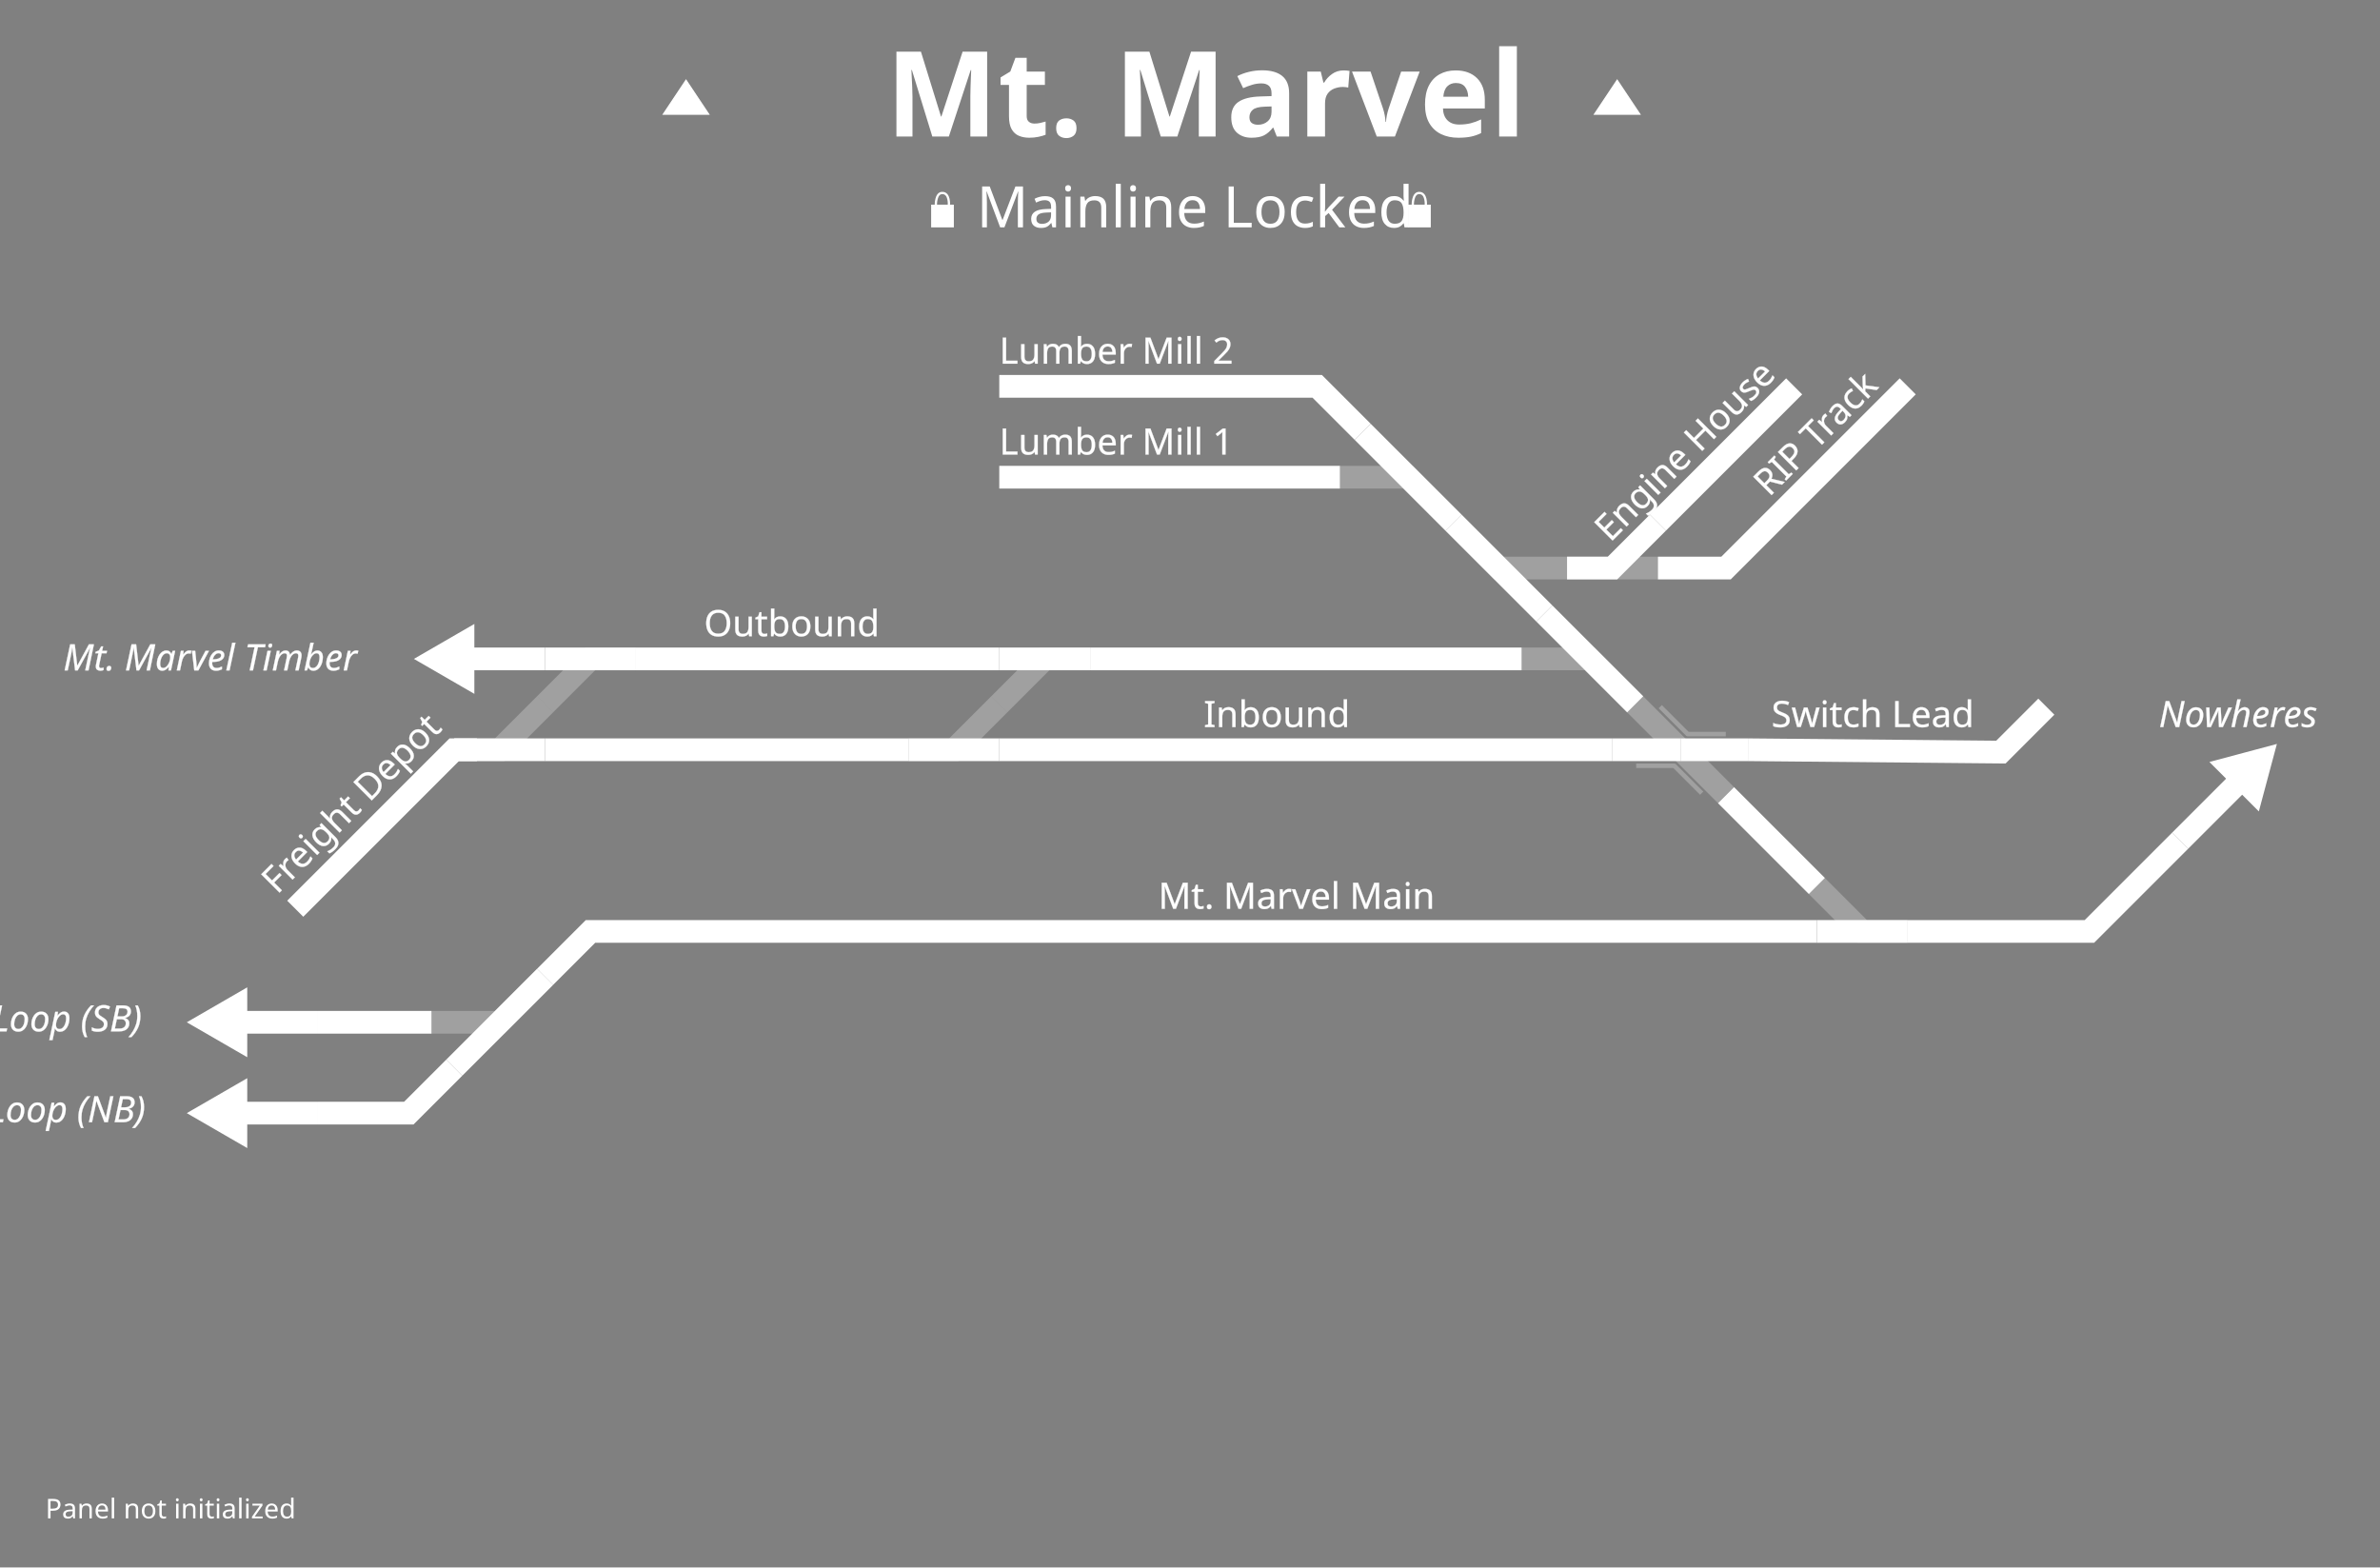
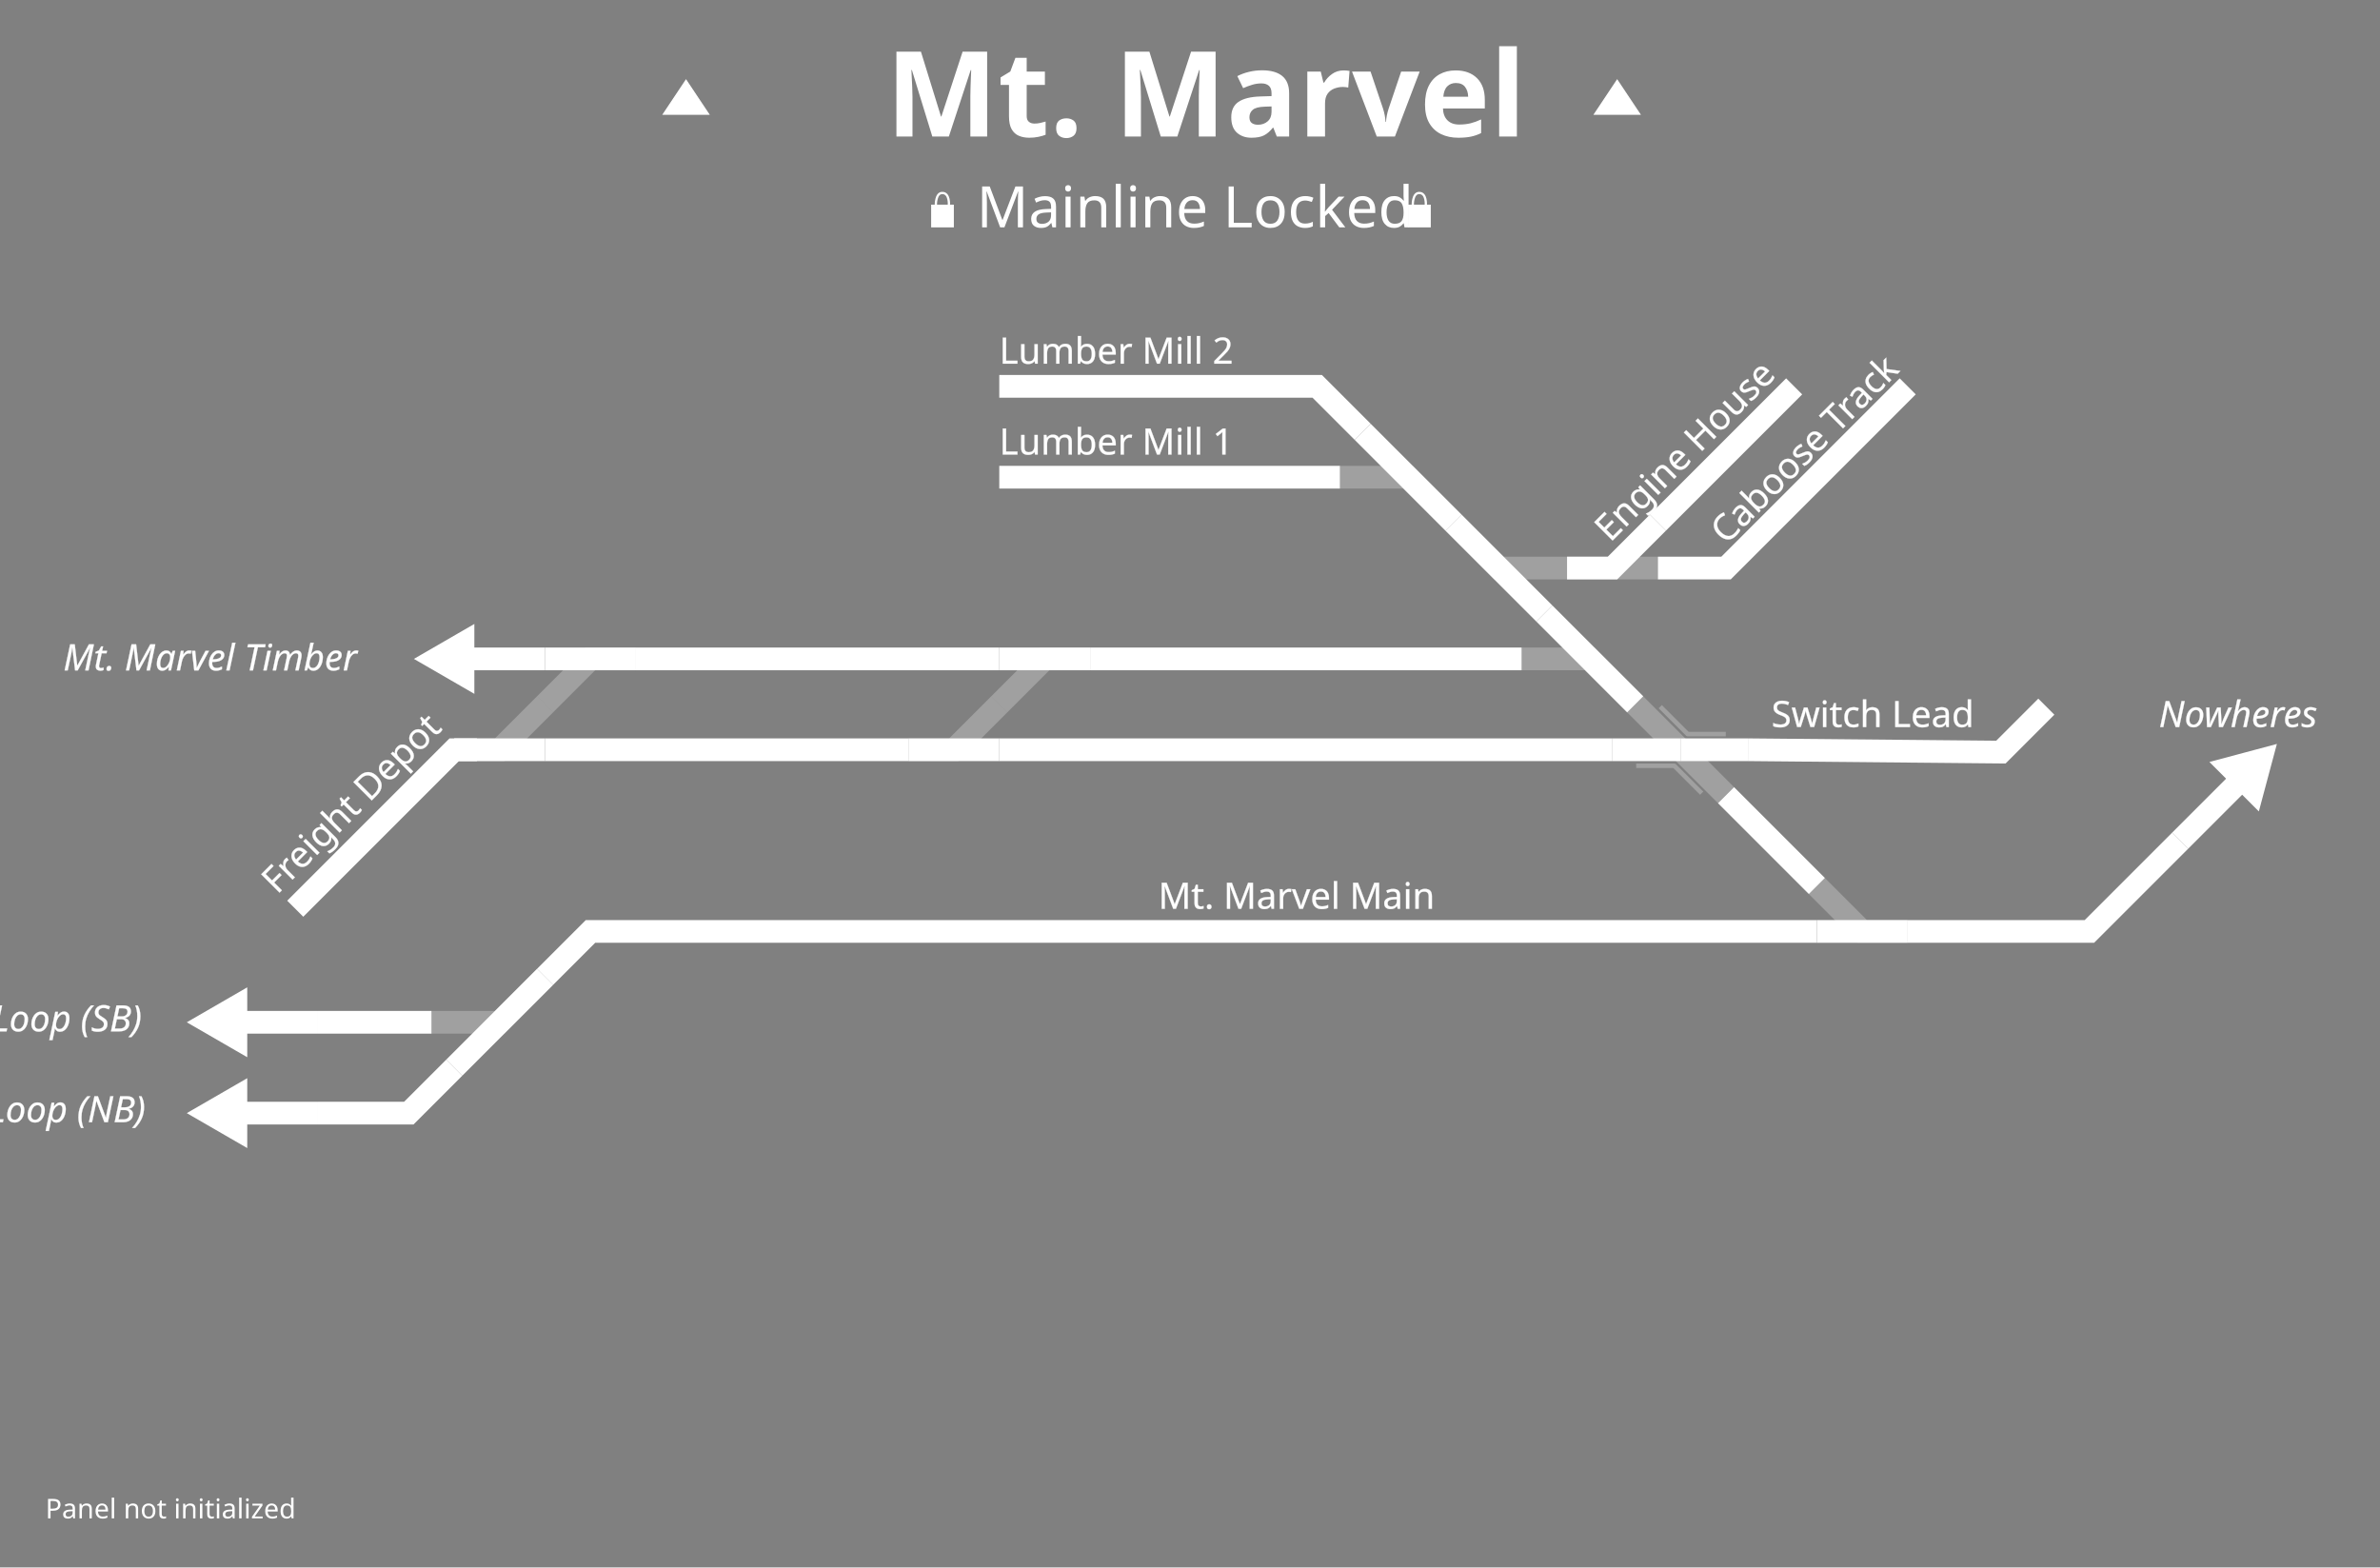
<svg xmlns="http://www.w3.org/2000/svg" xmlns:xlink="http://www.w3.org/1999/xlink" width="1047.958" height="690.115" id="svg2" version="1.1">
  <defs id="defs4">
    <marker orient="auto" refY="0.0" refX="0.0" id="StopS" style="overflow:visible">
      <path id="path4089" d="M 0,5.65 0,-5.65" style="fill:none;stroke:#ffffff;stroke-width:1pt" transform="scale(0.6,0.2)" />
    </marker>
    <linearGradient id="linearGradient5066">
      <stop style="stop-color:#000000;stop-opacity:0.188;" offset="0" id="stop5068" />
      <stop style="stop-color:#000000;stop-opacity:0;" offset="1" id="stop5070" />
    </linearGradient>
    <linearGradient id="linearGradient4692">
      <stop id="stop4694" offset="0" style="stop-color:#ffffff;stop-opacity:0.753;" />
      <stop id="stop4696" offset="1" style="stop-color:#ffffff;stop-opacity:0;" />
    </linearGradient>
    <linearGradient id="linearGradient4186">
      <stop style="stop-color:#808080;stop-opacity:1;" offset="0" id="stop4188" />
      <stop style="stop-color:#000000;stop-opacity:0;" offset="1" id="stop4190" />
    </linearGradient>
    <linearGradient id="linearGradient4137" paint="solid">
      <stop style="stop-color:#00ff00;stop-opacity:1;" offset="0" id="stop4139" />
    </linearGradient>
    <linearGradient xlink:href="#linearGradient4186" id="linearGradient4976" gradientUnits="userSpaceOnUse" x1="39.5" y1="75.114" x2="70.5" y2="75.114" />
    <linearGradient xlink:href="#linearGradient4186" id="linearGradient4978" gradientUnits="userSpaceOnUse" x1="39.5" y1="75.114" x2="70.5" y2="75.114" />
    <radialGradient xlink:href="#linearGradient4692" id="radialGradient5060" gradientUnits="userSpaceOnUse" cx="55" cy="75.114" fx="55" fy="75.114" r="15" />
    <radialGradient xlink:href="#linearGradient5066" id="radialGradient5064" gradientUnits="userSpaceOnUse" cx="55" cy="75.114" fx="55" fy="75.114" r="15" />
    <radialGradient xlink:href="#linearGradient4692" id="radialGradient4247" gradientUnits="userSpaceOnUse" cx="55" cy="75.114" fx="55" fy="75.114" r="15" />
    <radialGradient xlink:href="#linearGradient5066" id="radialGradient4249" gradientUnits="userSpaceOnUse" cx="55" cy="75.114" fx="55" fy="75.114" r="15" />
    <radialGradient xlink:href="#linearGradient5066" id="radialGradient4251" gradientUnits="userSpaceOnUse" cx="55" cy="75.114" fx="55" fy="75.114" r="15" />
    <linearGradient xlink:href="#linearGradient4186" id="linearGradient4253" gradientUnits="userSpaceOnUse" x1="39.5" y1="75.114" x2="70.5" y2="75.114" />
    <linearGradient xlink:href="#linearGradient4186" id="linearGradient4255" gradientUnits="userSpaceOnUse" x1="39.5" y1="75.114" x2="70.5" y2="75.114" />
    <marker orient="auto" refY="0" refX="0.6" id="TriangleAuthNBMarker" style="overflow:visible">
      <path id="TriangleAuthNBMarkerPath" d="m 5.77,0 -8.65,5 0,-10 8.65,5 z" style="fill:#00ff00;fill-rule:evenodd;stroke:#00ff00;stroke-width:1pt;marker-start:none" transform="scale(0.2,0.2)" />
    </marker>
    <marker orient="auto" refY="0" refX="-0.6" id="TriangleAuthSBMarker" style="overflow:visible">
      <path id="TriangleAuthSBMarkerPath" d="m 5.77,0 -8.65,5 0,-10 8.65,5 z" style="fill:#00ff00;fill-rule:evenodd;stroke:#00ff00;stroke-width:1pt;marker-start:none" transform="scale(-0.2,-0.2)" />
    </marker>
    <marker orient="auto" refY="0" refX="0.6" id="TriangleOccupiedNBMarker" style="overflow:visible">
      <path id="TriangleOccupiedNBMarkerPath" d="m 5.77,0 -8.65,5 0,-10 8.65,5 z" style="fill:#ff0000;fill-rule:evenodd;stroke:#ff0000;stroke-width:1pt;marker-start:none" transform="scale(0.2,0.2)" />
    </marker>
    <marker orient="auto" refY="0" refX="-0.6" id="TriangleOccupiedSBMarker" style="overflow:visible">
      <path id="TriangleOccupiedSBMarkerPath" d="m 5.77,0 -8.65,5 0,-10 8.65,5 z" style="fill:#ff0000;fill-rule:evenodd;stroke:#ff0000;stroke-width:1pt;marker-start:none" transform="scale(-0.2,-0.2)" />
    </marker>
    <marker orient="auto" refY="0" refX="0" id="TriangleOutM" style="overflow:visible">
      <path id="path4051" d="m 5.77,0 -8.65,5 0,-10 8.65,5 z" style="fill:#ffffff;fill-rule:evenodd;stroke:#ffffff;stroke-width:1pt;marker-start:none" transform="scale(0.25,0.25)" />
    </marker>
    <marker orient="auto" refY="0" refX="0" id="TriangleInM" style="overflow:visible">
      <path id="path4042" d="m 5.77,0 -8.65,5 0,-10 8.65,5 z" style="fill:#ffffff;fill-rule:evenodd;stroke:#ffffff;stroke-width:1pt;marker-start:none" transform="scale(-0.25,-0.25)" />
    </marker>
    <marker orient="auto" refY="0" refX="0" id="StopM" style="overflow:visible">
      <path id="path4078" d="M 0,5.65 0,-5.65" style="fill:none;stroke:#ffffff;stroke-width:2pt" transform="scale(0.4,0.4)" />
    </marker>
  </defs>
  <g id="backgroundLayer" transform="translate(0,-312.2474)">
    <rect style="fill:#808080;fill-opacity:1;fill-rule:evenodd;stroke:none" id="panelBackground" width="1047.958" height="690.115" x="0" y="312.247" />
  </g>
  <g id="textLayer" transform="translate(0,-3.979759)" style="display:inline">
    <a xlink:href="Kaos_Kalamazoo.svg" id="a3317">
-       <text id="panelTitle" y="64.095" x="390" style="font-size:52.338px;font-style:normal;font-variant:normal;font-weight:bold;font-stretch:normal;text-align:start;line-height:125%;letter-spacing:0px;word-spacing:0px;writing-mode:lr-tb;text-anchor:start;fill:#ffffff;fill-opacity:1;stroke:none;font-family:Trebuchet MS;-inkscape-font-specification:Trebuchet MS Bold" xml:space="preserve">
+       <text id="panelTitle" y="64.095" x="390" style="font-style:normal;font-variant:normal;font-weight:bold;font-stretch:normal;font-size:52.338px;line-height:125%;font-family:'Trebuchet MS';-inkscape-font-specification:'Trebuchet MS Bold';text-align:start;letter-spacing:0px;word-spacing:0px;writing-mode:lr-tb;text-anchor:start;fill:#ffffff;fill-opacity:1;stroke:none" xml:space="preserve">
        <tspan y="64.095" x="390" id="tspan3823">Mt. Marvel</tspan>
      </text>
    </a>
-     <text id="panelStatus" y="672.511" x="20" style="font-size:12px;font-style:normal;font-variant:normal;font-weight:normal;font-stretch:normal;text-align:start;line-height:125%;letter-spacing:0px;word-spacing:0px;writing-mode:lr-tb;text-anchor:start;fill:#ffffff;fill-opacity:1;stroke:none;font-family:Trebuchet MS;-inkscape-font-specification:Trebuchet MS" xml:space="preserve">
+     <text id="panelStatus" y="672.511" x="20" style="font-style:normal;font-variant:normal;font-weight:normal;font-stretch:normal;font-size:12px;line-height:125%;font-family:'Trebuchet MS';-inkscape-font-specification:'Trebuchet MS';text-align:start;letter-spacing:0px;word-spacing:0px;writing-mode:lr-tb;text-anchor:start;fill:#ffffff;fill-opacity:1;stroke:none" xml:space="preserve">
      <tspan y="672.511" x="20" id="tspanPanelStatus">Panel not initialized</tspan>
    </text>
    <path style="fill:#ffffff;fill-opacity:1;stroke:#ffffff;stroke-width:0.5px;stroke-linecap:butt;stroke-linejoin:miter;stroke-opacity:1" d="m 302.068,39.274 -10,15 20,0 z" id="leftLevelTriangle" />
    <use x="0" y="0" xlink:href="#leftLevelTriangle" id="rightLevelTriangle" transform="translate(410,9.8281146e-8)" width="1047.958" height="690.115" />
    <g id="mainlineLockedGroup" transform="translate(30,5.019e-4)">
-       <text xml:space="preserve" style="font-size:25.23px;font-style:normal;font-variant:normal;font-weight:normal;font-stretch:normal;text-align:start;line-height:125%;letter-spacing:0px;word-spacing:0px;writing-mode:lr-tb;text-anchor:start;fill:#ffffff;fill-opacity:1;stroke:none;font-family:Trebuchet MS;-inkscape-font-specification:Trebuchet MS" x="400" y="104.094" id="mainlineLockedText">
+       <text xml:space="preserve" style="font-style:normal;font-variant:normal;font-weight:normal;font-stretch:normal;font-size:25.23px;line-height:125%;font-family:'Trebuchet MS';-inkscape-font-specification:'Trebuchet MS';text-align:start;letter-spacing:0px;word-spacing:0px;writing-mode:lr-tb;text-anchor:start;fill:#ffffff;fill-opacity:1;stroke:none" x="400" y="104.094" id="mainlineLockedText">
        <tspan y="104.094" x="400" id="tspan3321">Mainline Locked</tspan>
      </text>
      <g id="leftLock">
        <rect id="lockBody" width="10" height="10" x="380" y="94.094" style="fill:#ffffff;fill-opacity:1;stroke:none" />
        <path style="fill:none;stroke:#ffffff;stroke-width:1px;stroke-linecap:butt;stroke-linejoin:miter;stroke-opacity:1" d="m 382.068,94.274 c 0,0 -0.12,-5.383 2.818,-5.323 3.358,-0.06 2.924,5.323 2.924,5.323" id="path4159" />
      </g>
      <use height="690.115" width="1047.958" transform="translate(210,1.3237304e-6)" id="rightLock" xlink:href="#leftLock" y="0" x="0" />
    </g>
  </g>
  <g id="industrialTrackLayer" transform="translate(0,-3.979759)" style="display:inline">
    <path style="fill:none;stroke:#ffffff;stroke-width:10;stroke-linecap:butt;stroke-linejoin:miter;stroke-miterlimit:4;stroke-opacity:1;stroke-dasharray:none;marker-start:url(#TriangleInM);display:inline" d="m 200,294.094 40,0" id="path3290" />
    <g style="display:inline" id="g3199" transform="matrix(1,0,0,-1,-280,828.189)">
      <path style="opacity:0.25;fill:none;stroke:#ffffff;stroke-width:10;stroke-linecap:butt;stroke-linejoin:miter;stroke-miterlimit:4;stroke-opacity:1;stroke-dasharray:none" d="m 520,514.095 20,20 20,0" id="TO442A.N" />
      <path id="TO442A.R" d="m 520,534.095 40,0" style="fill:none;stroke:#ffffff;stroke-width:10;stroke-linecap:butt;stroke-linejoin:miter;stroke-miterlimit:4;stroke-opacity:1;stroke-dasharray:none" />
    </g>
    <g style="display:inline" id="g4691" transform="matrix(-1,0,0,-1,970,868.189)">
      <g transform="matrix(-1,0,0,-1,540,1108.189)" id="g4675">
        <path style="opacity:0.25;fill:none;stroke:#ffffff;stroke-width:10;stroke-linecap:butt;stroke-linejoin:miter;stroke-miterlimit:4;stroke-opacity:1;stroke-dasharray:none;display:inline" d="m 290,554.095 20,20" id="TO449.N" />
        <path id="TO449.R" d="m 280,574.095 30,0" style="fill:none;stroke:#ffffff;stroke-width:10;stroke-linecap:butt;stroke-linejoin:miter;stroke-miterlimit:4;stroke-opacity:1;stroke-dasharray:none;display:inline" />
      </g>
      <g id="g4679" transform="translate(-80,-40)">
        <path style="opacity:0.25;fill:none;stroke:#ffffff;stroke-width:10;stroke-linecap:butt;stroke-linejoin:miter;stroke-miterlimit:4;stroke-opacity:1;stroke-dasharray:none;display:inline" d="m 290,554.095 20,20" id="TO425B.N" />
        <path id="TO425B.R" d="m 280,574.095 30,0" style="fill:none;stroke:#ffffff;stroke-width:10;stroke-linecap:butt;stroke-linejoin:miter;stroke-miterlimit:4;stroke-opacity:1;stroke-dasharray:none;display:inline" />
      </g>
      <path style="opacity:0.25;fill:none;stroke:#ffffff;stroke-width:2;stroke-linecap:butt;stroke-linejoin:round;stroke-miterlimit:4;stroke-opacity:1;stroke-dasharray:none;display:inline" d="m 238.964,553.058 -12.073,-12.073 -16.776,0" id="path4685" />
      <path id="path4689" d="m 220.709,514.961 12.073,12.073 16.776,0" style="opacity:0.25;fill:none;stroke:#ffffff;stroke-width:2;stroke-linecap:butt;stroke-linejoin:round;stroke-miterlimit:4;stroke-opacity:1;stroke-dasharray:none;display:inline" />
    </g>
    <g style="display:inline" id="g131" transform="matrix(-1,0,0,1,760,-200)">
      <path style="opacity:0.25;fill:none;stroke:#ffffff;stroke-width:10;stroke-linecap:butt;stroke-linejoin:miter;stroke-miterlimit:4;stroke-opacity:1;stroke-dasharray:none" d="m 520,514.095 20,20 20,0" id="TO442B.N" />
      <path id="TO442B.R" d="m 520,534.095 40,0" style="fill:none;stroke:#ffffff;stroke-width:10;stroke-linecap:butt;stroke-linejoin:miter;stroke-miterlimit:4;stroke-opacity:1;stroke-dasharray:none" />
    </g>
    <path id="track6Path" d="m 840,174.095 -80,80 -30,0" style="fill:none;stroke:#ffffff;stroke-width:10;stroke-linecap:butt;stroke-linejoin:miter;stroke-miterlimit:4;stroke-opacity:1;stroke-dasharray:none;display:inline" />
    <g style="display:inline" transform="matrix(-1,0,0,1,1250,-280)" id="g3489">
      <path style="opacity:0.25;fill:none;stroke:#ffffff;stroke-width:10;stroke-linecap:butt;stroke-linejoin:miter;stroke-miterlimit:4;stroke-opacity:1;stroke-dasharray:none" d="m 520,534.095 40,0" id="TO446.R" />
      <path id="TO446.N" d="m 520,514.095 20,20 20,0" style="fill:none;stroke:#ffffff;stroke-width:10;stroke-linecap:butt;stroke-linejoin:miter;stroke-miterlimit:4;stroke-opacity:1;stroke-dasharray:none" />
    </g>
    <path id="path3509" d="m 670,294.094 -190,0" style="fill:none;stroke:#ffffff;stroke-width:10;stroke-linecap:butt;stroke-linejoin:miter;stroke-miterlimit:4;stroke-opacity:1;stroke-dasharray:none;display:inline" />
    <path id="path3511" d="m 901.036,315.131 -20,20 L 770,334.094" style="fill:none;stroke:#ffffff;stroke-width:10;stroke-linecap:butt;stroke-linejoin:miter;stroke-miterlimit:4;stroke-opacity:1;stroke-dasharray:none;display:inline" />
    <path style="fill:none;stroke:#ffffff;stroke-width:10;stroke-linecap:butt;stroke-linejoin:miter;stroke-miterlimit:4;stroke-opacity:1;stroke-dasharray:none;display:inline" d="m 590,214.095 -150,0" id="path3513" />
    <path style="fill:none;stroke:#ffffff;stroke-width:10;stroke-linecap:butt;stroke-linejoin:miter;stroke-miterlimit:4;stroke-opacity:1;stroke-dasharray:none;display:inline" d="m 440,174.095 140,0 20,20" id="path3523" />
    <path style="fill:none;stroke:#ffffff;stroke-width:10;stroke-linecap:butt;stroke-linejoin:miter;stroke-miterlimit:4;stroke-opacity:1;stroke-dasharray:none;display:inline" d="m 710,334.094 -270,0" id="path3527" />
    <g style="display:inline" transform="matrix(0,1,1,0,125.9055,-225.9055)" id="g3465">
      <path id="TO447.N" d="m 520,544.095 0,30 20,20" style="opacity:0.25;fill:none;stroke:#ffffff;stroke-width:10;stroke-linecap:butt;stroke-linejoin:miter;stroke-miterlimit:4;stroke-opacity:1;stroke-dasharray:none" />
      <path style="fill:none;stroke:#ffffff;stroke-width:10;stroke-linecap:butt;stroke-linejoin:miter;stroke-miterlimit:4;stroke-opacity:1;stroke-dasharray:none" d="m 500,554.095 40,40" id="TO447.R" />
    </g>
    <g id="g4474" transform="matrix(1,0,0,-1,80,768.189)" style="display:inline">
      <path style="opacity:0.25;fill:none;stroke:#ffffff;stroke-width:10;stroke-linecap:butt;stroke-linejoin:miter;stroke-miterlimit:4;stroke-opacity:1;stroke-dasharray:none" d="m 510,554.095 30,0 20,-20" id="TO444.N" />
      <path id="TO444.R" d="m 520,574.095 40,-40" style="fill:none;stroke:#ffffff;stroke-width:10;stroke-linecap:butt;stroke-linejoin:miter;stroke-miterlimit:4;stroke-opacity:1;stroke-dasharray:none" />
    </g>
    <g transform="matrix(0,-1,-1,0,1174.094,754.0945)" id="g4480" style="display:inline">
      <path id="TO445.R" d="m 500,484.094 0,30 20,20" style="opacity:0.25;fill:none;stroke:#ffffff;stroke-width:10;stroke-linecap:butt;stroke-linejoin:miter;stroke-miterlimit:4;stroke-opacity:1;stroke-dasharray:none" />
      <path style="fill:none;stroke:#ffffff;stroke-width:10;stroke-linecap:butt;stroke-linejoin:miter;stroke-miterlimit:4;stroke-opacity:1;stroke-dasharray:none" d="m 480,494.094 40,40" id="TO445.N" />
    </g>
    <path id="path3272" d="m 790,174.095 -60,60" style="fill:none;stroke:#ffffff;stroke-width:10;stroke-linecap:butt;stroke-linejoin:miter;stroke-miterlimit:4;stroke-opacity:1;stroke-dasharray:none;display:inline" />
    <path id="path3282" d="m 210,334.094 -10,0 -70,70" style="fill:none;stroke:#ffffff;stroke-width:10;stroke-linecap:butt;stroke-linejoin:miter;stroke-miterlimit:4;stroke-opacity:1;stroke-dasharray:none;display:inline" />
    <path id="path3303" d="m 800,394.094 -40,-40" style="fill:none;stroke:#ffffff;stroke-width:10;stroke-linecap:butt;stroke-linejoin:miter;stroke-miterlimit:4;stroke-opacity:1;stroke-dasharray:none;display:inline" />
    <g style="display:inline" id="g3501" transform="translate(280,-120)">
      <path style="opacity:0.25;fill:none;stroke:#ffffff;stroke-width:10;stroke-linecap:butt;stroke-linejoin:miter;stroke-miterlimit:4;stroke-opacity:1;stroke-dasharray:none" d="m 520,514.095 20,20 20,0" id="TO425A.N" />
      <path id="TO425A.R" d="m 520,534.095 40,0" style="fill:none;stroke:#ffffff;stroke-width:10;stroke-linecap:butt;stroke-linejoin:miter;stroke-miterlimit:4;stroke-opacity:1;stroke-dasharray:none" />
    </g>
    <g transform="matrix(1,0,0,-1,-80,828.189)" id="g3124" style="display:inline">
      <path id="TO443A.R" d="m 520,514.095 20,20 20,0" style="opacity:0.25;fill:none;stroke:#ffffff;stroke-width:10;stroke-linecap:butt;stroke-linejoin:miter;stroke-miterlimit:4;stroke-opacity:1;stroke-dasharray:none" />
      <path style="fill:none;stroke:#ffffff;stroke-width:10;stroke-linecap:butt;stroke-linejoin:miter;stroke-miterlimit:4;stroke-opacity:1;stroke-dasharray:none" d="m 520,534.095 40,0" id="TO443A.N" />
    </g>
    <g transform="matrix(-1,0,0,1,960,-200)" id="g3130" style="display:inline">
      <path id="TO443B.R" d="m 520,514.095 20,20 20,0" style="opacity:0.25;fill:none;stroke:#ffffff;stroke-width:10;stroke-linecap:butt;stroke-linejoin:miter;stroke-miterlimit:4;stroke-opacity:1;stroke-dasharray:none" />
      <path style="fill:none;stroke:#ffffff;stroke-width:10;stroke-linecap:butt;stroke-linejoin:miter;stroke-miterlimit:4;stroke-opacity:1;stroke-dasharray:none" d="m 520,534.095 40,0" id="TO443B.N" />
    </g>
    <path style="fill:none;stroke:#ffffff;stroke-width:10;stroke-linecap:butt;stroke-linejoin:miter;stroke-miterlimit:4;stroke-opacity:1;stroke-dasharray:none;display:inline" d="m 440,294.094 -160,0" id="path3138" />
    <path id="path3140" d="m 400,334.094 -160,0" style="fill:none;stroke:#ffffff;stroke-width:10;stroke-linecap:butt;stroke-linejoin:miter;stroke-miterlimit:4;stroke-opacity:1;stroke-dasharray:none;display:inline" />
  </g>
  <g id="mainlineTrackLayer" transform="translate(0,-3.979759)" style="display:inline">
    <g style="display:inline" id="g3471" transform="translate(-350,-29.99999)">
      <path style="opacity:0.25;fill:none;stroke:#ffffff;stroke-width:10;stroke-linecap:butt;stroke-linejoin:miter;stroke-miterlimit:4;stroke-opacity:1;stroke-dasharray:none" d="m 540,484.094 30,0 20,-20" id="TO329.R" />
      <path id="TO329.N" d="m 550,504.094 40,-40" style="fill:none;stroke:#ffffff;stroke-width:10;stroke-linecap:butt;stroke-linejoin:miter;stroke-miterlimit:4;stroke-opacity:1;stroke-dasharray:none" />
    </g>
    <path id="path3525" d="m 140,494.094 40,0 20,-20" style="fill:none;stroke:#ffffff;stroke-width:10;stroke-linecap:butt;stroke-linejoin:miter;stroke-miterlimit:4;stroke-opacity:1;stroke-dasharray:none;display:inline" />
    <path id="path3531" d="m 100,454.094 40,0" style="fill:none;stroke:#ffffff;stroke-width:10;stroke-linecap:butt;stroke-linejoin:miter;stroke-miterlimit:4;stroke-opacity:1;stroke-dasharray:none;marker-start:url(#TriangleInM);display:inline" />
    <path style="fill:none;stroke:#ffffff;stroke-width:10;stroke-linecap:butt;stroke-linejoin:miter;stroke-miterlimit:4;stroke-opacity:1;stroke-dasharray:none;marker-start:url(#TriangleInM);display:inline" d="m 100,494.094 40,0" id="path4255" />
    <path id="path3515" d="m 990,344.094 -30,30" style="fill:none;stroke:#ffffff;stroke-width:10;stroke-linecap:butt;stroke-linejoin:miter;stroke-miterlimit:4;stroke-opacity:1;stroke-dasharray:none;marker-start:url(#TriangleInM);display:inline" />
    <path id="path3529" d="m 800,414.094 -540,0 -20,20" style="fill:none;stroke:#ffffff;stroke-width:10;stroke-linecap:butt;stroke-linejoin:miter;stroke-miterlimit:4;stroke-opacity:1;stroke-dasharray:none;display:inline" />
    <path style="fill:none;stroke:#ffffff;stroke-width:10;stroke-linecap:butt;stroke-linejoin:miter;stroke-miterlimit:4;stroke-opacity:1;stroke-dasharray:none;display:inline" d="m 960,374.094 -40,40 -80,0" id="path3563" />
    <path id="path3280" d="m 190,454.094 -50,0" style="fill:none;stroke:#ffffff;stroke-width:10;stroke-linecap:butt;stroke-linejoin:miter;stroke-miterlimit:4;stroke-opacity:1;stroke-dasharray:none;display:inline" />
  </g>
  <g id="mainlinePanelLinkLayer" transform="translate(0,-5.8839113e-5)" style="display:inline">
-     <a xlink:href="Kaos_Kalamazoo.svg" transform="translate(-196,328)" id="pasoLink" style="display:inline">
+     <a xlink:href="Kaos_Kalamazoo.svg" style="display:inline" id="pasoLink" transform="translate(-196,328)">
      <text xml:space="preserve" style="font-size:16px;font-style:italic;font-variant:normal;font-weight:normal;font-stretch:normal;text-align:center;line-height:125%;letter-spacing:0px;word-spacing:0px;writing-mode:lr-tb;text-anchor:middle;fill:#ffffff;fill-opacity:1;stroke:#ffffff;stroke-width:0.1;stroke-miterlimit:4;stroke-opacity:1;stroke-dasharray:none;font-family:Trebuchet MS;-inkscape-font-specification:Trebuchet MS Italic" x="240" y="126.115" id="text3120">
        <tspan x="240" y="126.115" id="tspan3417">Loop (SB)</tspan>
      </text>
    </a>
-     <a xlink:href="NPF.svg" style="display:inline" id="a3517" transform="translate(750,184)">
+     <a xlink:href="NPF.svg" transform="translate(750,184)" id="a3517" style="display:inline">
      <text id="text3519" y="136.115" x="250" style="font-size:16px;font-style:italic;font-variant:normal;font-weight:normal;font-stretch:normal;text-align:center;line-height:125%;letter-spacing:0px;word-spacing:0px;writing-mode:lr-tb;text-anchor:middle;fill:#ffffff;fill-opacity:1;stroke:#ffffff;stroke-width:0.1;stroke-miterlimit:4;stroke-opacity:1;stroke-dasharray:none;font-family:Trebuchet MS;-inkscape-font-specification:Trebuchet MS Italic" xml:space="preserve">
        <tspan y="136.115" x="250" id="tspan3293">Nowheres</tspan>
      </text>
    </a>
-     <a xlink:href="Kaos_Kalamazoo.svg" style="display:inline" id="a3284" transform="translate(-196,368)">
+     <a xlink:href="Kaos_Kalamazoo.svg" transform="translate(-196,368)" id="a3284" style="display:inline">
      <text id="text3286" y="126.115" x="240" style="font-size:16px;font-style:italic;font-variant:normal;font-weight:normal;font-stretch:normal;text-align:center;line-height:125%;letter-spacing:0px;word-spacing:0px;writing-mode:lr-tb;text-anchor:middle;fill:#ffffff;fill-opacity:1;stroke:#ffffff;stroke-width:0.1;stroke-miterlimit:4;stroke-opacity:1;stroke-dasharray:none;font-family:Trebuchet MS;-inkscape-font-specification:Trebuchet MS Italic" xml:space="preserve">
        <tspan id="tspan3288" y="126.115" x="240">Loop (NB)</tspan>
      </text>
    </a>
  </g>
  <g id="industrialPanelLinkLayer" transform="translate(0,-5.0883911e-4)" style="display:inline">
-     <a xlink:href="MtMarvelTimber.svg" style="display:inline" id="a3534" transform="translate(-128.9636,169.0369)">
+     <a xlink:href="MtMarvelTimber.svg" transform="translate(-128.9636,169.0369)" id="a3534" style="display:inline">
      <text id="text3536" y="126.115" x="234" style="font-size:16px;font-style:italic;font-variant:normal;font-weight:normal;font-stretch:normal;text-align:center;line-height:125%;letter-spacing:0px;word-spacing:0px;writing-mode:lr-tb;text-anchor:middle;fill:#ffffff;fill-opacity:1;stroke:#ffffff;stroke-width:0.1;stroke-miterlimit:4;stroke-opacity:1;stroke-dasharray:none;font-family:Trebuchet MS;-inkscape-font-specification:Trebuchet MS Italic" xml:space="preserve">
        <tspan id="tspan3538" y="126.115" x="234"> Mt. Marvel Timber</tspan>
      </text>
    </a>
  </g>
  <g id="trackNameLayer" transform="translate(0,-5.8839113e-5)" style="display:inline">
-     <text id="text3302" y="280.115" x="310" style="font-size:16px;font-style:normal;font-variant:normal;font-weight:normal;font-stretch:normal;text-align:start;line-height:125%;letter-spacing:0px;word-spacing:0px;writing-mode:lr-tb;text-anchor:start;fill:#ffffff;fill-opacity:1;stroke:#ffffff;stroke-width:0.1;stroke-miterlimit:4;stroke-opacity:1;stroke-dasharray:none;font-family:Trebuchet MS;-inkscape-font-specification:Trebuchet MS" xml:space="preserve">
-       <tspan y="280.115" x="310" id="tspan3304">Outbound</tspan>
-     </text>
-     <text xml:space="preserve" style="font-size:16px;font-style:normal;font-variant:normal;font-weight:normal;font-stretch:normal;text-align:start;line-height:125%;letter-spacing:0px;word-spacing:0px;writing-mode:lr-tb;text-anchor:start;fill:#ffffff;fill-opacity:1;stroke:#ffffff;stroke-width:0.1;stroke-miterlimit:4;stroke-opacity:1;stroke-dasharray:none;font-family:Trebuchet MS;-inkscape-font-specification:Trebuchet MS" x="530" y="320.115" id="text3543">
-       <tspan id="tspan3545" x="530" y="320.115">Inbound</tspan>
-     </text>
-     <text id="text3547" y="160.115" x="440" style="font-size:16px;font-style:normal;font-variant:normal;font-weight:normal;font-stretch:normal;text-align:start;line-height:125%;letter-spacing:0px;word-spacing:0px;writing-mode:lr-tb;text-anchor:start;fill:#ffffff;fill-opacity:1;stroke:#ffffff;stroke-width:0.1;stroke-miterlimit:4;stroke-opacity:1;stroke-dasharray:none;font-family:Trebuchet MS;-inkscape-font-specification:Trebuchet MS" xml:space="preserve">
+     <text id="text3547" y="160.115" x="440" style="font-style:normal;font-variant:normal;font-weight:normal;font-stretch:normal;font-size:16px;line-height:125%;font-family:'Trebuchet MS';-inkscape-font-specification:'Trebuchet MS';text-align:start;letter-spacing:0px;word-spacing:0px;writing-mode:lr-tb;text-anchor:start;fill:#ffffff;fill-opacity:1;stroke:#ffffff;stroke-width:0.1;stroke-miterlimit:4;stroke-dasharray:none;stroke-opacity:1" xml:space="preserve">
      <tspan y="160.115" x="440" id="tspan3549">Lumber Mill 2</tspan>
    </text>
-     <text xml:space="preserve" style="font-size:16px;font-style:normal;font-variant:normal;font-weight:normal;font-stretch:normal;text-align:start;line-height:125%;letter-spacing:0px;word-spacing:0px;writing-mode:lr-tb;text-anchor:start;fill:#ffffff;fill-opacity:1;stroke:#ffffff;stroke-width:0.1;stroke-miterlimit:4;stroke-opacity:1;stroke-dasharray:none;font-family:Trebuchet MS;-inkscape-font-specification:Trebuchet MS" x="440" y="200.115" id="text3551">
+     <text xml:space="preserve" style="font-style:normal;font-variant:normal;font-weight:normal;font-stretch:normal;font-size:16px;line-height:125%;font-family:'Trebuchet MS';-inkscape-font-specification:'Trebuchet MS';text-align:start;letter-spacing:0px;word-spacing:0px;writing-mode:lr-tb;text-anchor:start;fill:#ffffff;fill-opacity:1;stroke:#ffffff;stroke-width:0.1;stroke-miterlimit:4;stroke-dasharray:none;stroke-opacity:1" x="440" y="200.115" id="text3551">
      <tspan id="tspan3553" x="440" y="200.115">Lumber Mill 1</tspan>
    </text>
-     <text id="text3555" y="400.115" x="510" style="font-size:16px;font-style:normal;font-variant:normal;font-weight:normal;font-stretch:normal;text-align:start;line-height:125%;letter-spacing:0px;word-spacing:0px;writing-mode:lr-tb;text-anchor:start;fill:#ffffff;fill-opacity:1;stroke:#ffffff;stroke-width:0.1;stroke-miterlimit:4;stroke-opacity:1;stroke-dasharray:none;font-family:Trebuchet MS;-inkscape-font-specification:Trebuchet MS" xml:space="preserve">
+     <text id="text3555" y="400.115" x="510" style="font-style:normal;font-variant:normal;font-weight:normal;font-stretch:normal;font-size:16px;line-height:125%;font-family:'Trebuchet MS';-inkscape-font-specification:'Trebuchet MS';text-align:start;letter-spacing:0px;word-spacing:0px;writing-mode:lr-tb;text-anchor:start;fill:#ffffff;fill-opacity:1;stroke:#ffffff;stroke-width:0.1;stroke-miterlimit:4;stroke-dasharray:none;stroke-opacity:1" xml:space="preserve">
      <tspan y="400.115" x="510" id="tspan3557">Mt. Marvel Main</tspan>
    </text>
-     <text xml:space="preserve" style="font-size:16px;font-style:normal;font-variant:normal;font-weight:normal;font-stretch:normal;text-align:start;line-height:125%;letter-spacing:0px;word-spacing:0px;writing-mode:lr-tb;text-anchor:start;fill:#ffffff;fill-opacity:1;stroke:#ffffff;stroke-width:0.1;stroke-miterlimit:4;stroke-opacity:1;stroke-dasharray:none;font-family:Trebuchet MS;-inkscape-font-specification:Trebuchet MS" x="780" y="320.115" id="text3559">
+     <text xml:space="preserve" style="font-style:normal;font-variant:normal;font-weight:normal;font-stretch:normal;font-size:16px;line-height:125%;font-family:'Trebuchet MS';-inkscape-font-specification:'Trebuchet MS';text-align:start;letter-spacing:0px;word-spacing:0px;writing-mode:lr-tb;text-anchor:start;fill:#ffffff;fill-opacity:1;stroke:#ffffff;stroke-width:0.1;stroke-miterlimit:4;stroke-dasharray:none;stroke-opacity:1" x="780" y="320.115" id="text3559">
      <tspan id="tspan3561" x="780" y="320.115">Switch Lead</tspan>
    </text>
-     <text xml:space="preserve" style="font-size:16px;font-style:normal;font-variant:normal;font-weight:normal;font-stretch:normal;text-align:start;line-height:125%;letter-spacing:0px;word-spacing:0px;writing-mode:lr-tb;text-anchor:start;fill:#ffffff;fill-opacity:1;stroke:#ffffff;stroke-width:0.1;stroke-miterlimit:4;stroke-opacity:1;stroke-dasharray:none;font-family:Trebuchet MS;-inkscape-font-specification:Trebuchet MS" x="332.259" y="670.367" id="text3295" transform="matrix(0.7071068,-0.7071068,0.7071068,0.7071068,0,0)">
+     <text xml:space="preserve" style="font-style:normal;font-variant:normal;font-weight:normal;font-stretch:normal;font-size:16px;line-height:125%;font-family:'Trebuchet MS';-inkscape-font-specification:'Trebuchet MS';text-align:start;letter-spacing:0px;word-spacing:0px;writing-mode:lr-tb;text-anchor:start;fill:#ffffff;fill-opacity:1;stroke:#ffffff;stroke-width:0.1;stroke-miterlimit:4;stroke-dasharray:none;stroke-opacity:1" x="332.259" y="670.367" id="text3295" transform="matrix(0.7071068,-0.7071068,0.7071068,0.7071068,0,0)">
      <tspan id="tspan3297" x="332.259" y="670.367" style="stroke-width:0.1">Engine House</tspan>
    </text>
-     <text transform="matrix(0.7071068,-0.7071068,0.7071068,0.7071068,0,0)" id="text3299" y="705.722" x="395.899" style="font-size:16px;font-style:normal;font-variant:normal;font-weight:normal;font-stretch:normal;text-align:start;line-height:125%;letter-spacing:0px;word-spacing:0px;writing-mode:lr-tb;text-anchor:start;fill:#ffffff;fill-opacity:1;stroke:#ffffff;stroke-width:0.1;stroke-miterlimit:4;stroke-opacity:1;stroke-dasharray:none;font-family:Trebuchet MS;-inkscape-font-specification:Trebuchet MS" xml:space="preserve">
-       <tspan style="stroke-width:0.1" y="705.722" x="395.899" id="tspan3301">RIP Track</tspan>
+     <text transform="matrix(0.7071068,-0.7071068,0.7071068,0.7071068,0,0)" id="text3299" y="707.188" x="367.614" style="font-style:normal;font-variant:normal;font-weight:normal;font-stretch:normal;font-size:16px;line-height:125%;font-family:'Trebuchet MS';-inkscape-font-specification:'Trebuchet MS';text-align:start;letter-spacing:0px;word-spacing:0px;writing-mode:lr-tb;text-anchor:start;fill:#ffffff;fill-opacity:1;stroke:#ffffff;stroke-width:0.1;stroke-miterlimit:4;stroke-dasharray:none;stroke-opacity:1" xml:space="preserve">
+       <tspan style="stroke-width:0.1" y="707.188" x="367.614" id="tspan3301">Caboose Track</tspan>
    </text>
-     <text transform="matrix(0.7071068,-0.7071068,0.7071068,0.7071068,0,0)" id="text3383" y="364.948" x="-192.414" style="font-size:16px;font-style:normal;font-variant:normal;font-weight:normal;font-stretch:normal;text-align:start;line-height:125%;letter-spacing:0px;word-spacing:0px;writing-mode:lr-tb;text-anchor:start;fill:#ffffff;fill-opacity:1;stroke:#ffffff;stroke-width:0.1;stroke-miterlimit:4;stroke-opacity:1;stroke-dasharray:none;font-family:Trebuchet MS;-inkscape-font-specification:Trebuchet MS" xml:space="preserve">
+     <text transform="matrix(0.7071068,-0.7071068,0.7071068,0.7071068,0,0)" id="text3383" y="364.948" x="-192.414" style="font-style:normal;font-variant:normal;font-weight:normal;font-stretch:normal;font-size:16px;line-height:125%;font-family:'Trebuchet MS';-inkscape-font-specification:'Trebuchet MS';text-align:start;letter-spacing:0px;word-spacing:0px;writing-mode:lr-tb;text-anchor:start;fill:#ffffff;fill-opacity:1;stroke:#ffffff;stroke-width:0.1;stroke-miterlimit:4;stroke-dasharray:none;stroke-opacity:1" xml:space="preserve">
      <tspan style="stroke-width:0.1" y="364.948" x="-192.414" id="tspan3385">Freight Depot</tspan>
    </text>
  </g>
</svg>
